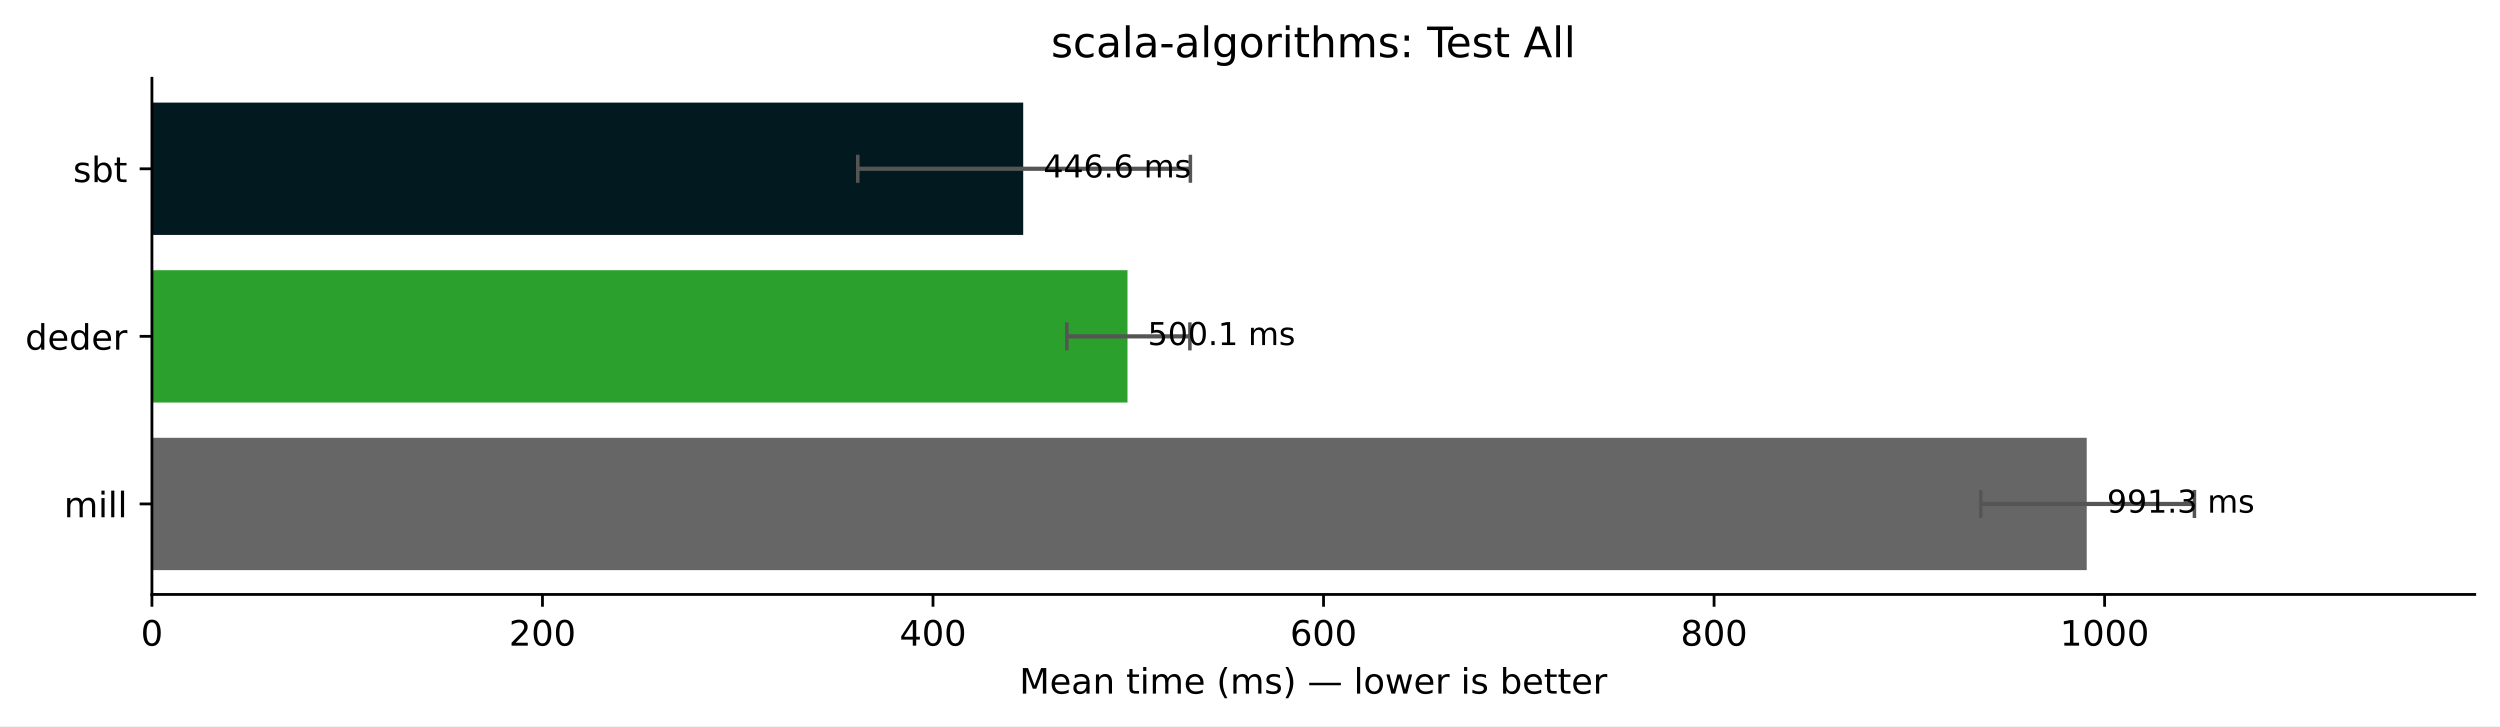
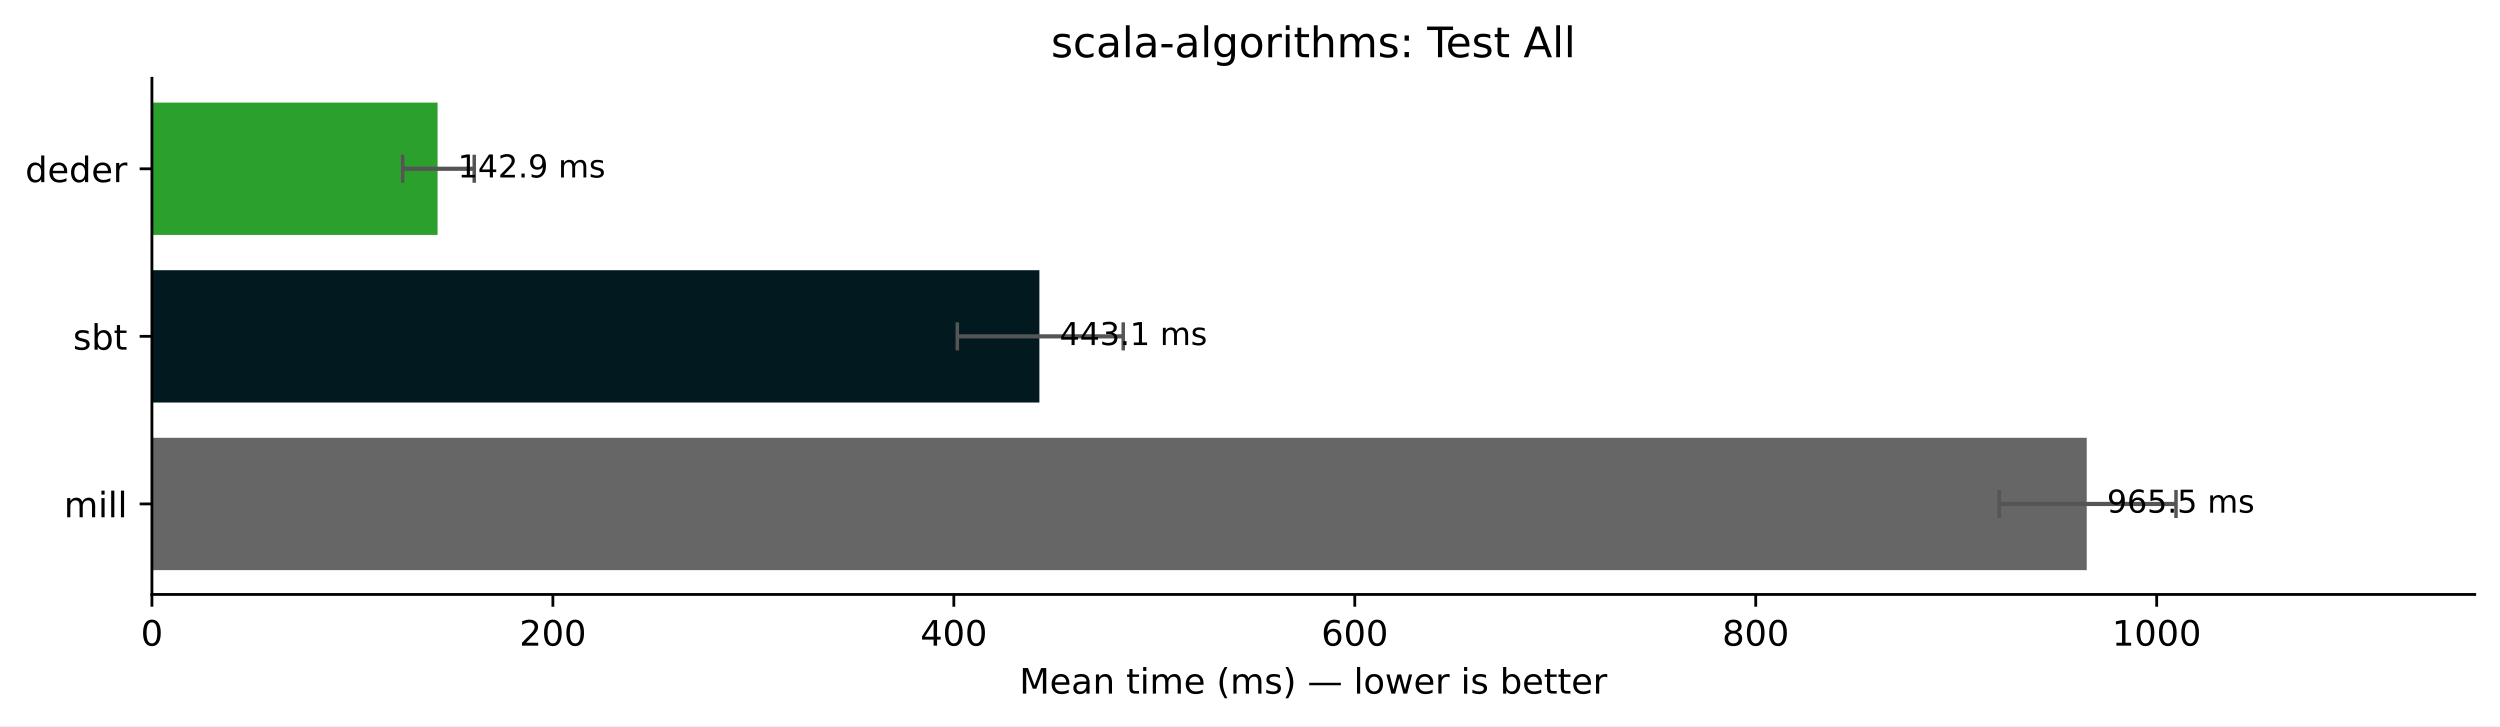
<svg xmlns="http://www.w3.org/2000/svg" xmlns:xlink="http://www.w3.org/1999/xlink" width="712.754pt" height="207.034pt" viewBox="0 0 712.754 207.034" version="1.1">
  <defs>
    <style type="text/css">*{stroke-linejoin: round; stroke-linecap: butt}</style>
  </defs>
  <g id="figure_1">
    <g id="patch_1">
      <path d="M 0 207.034  L 712.754 207.034  L 712.754 0  L 0 0  z " style="fill: #ffffff" />
    </g>
    <g id="axes_1">
      <g id="patch_2">
        <path d="M 43.314 169.478  L 705.554 169.478  L 705.554 22.318  L 43.314 22.318  z " style="fill: #ffffff" />
      </g>
      <g id="patch_3">
-         <path d="M 43.314 162.789  L 595.181 162.789  L 595.181 124.566  L 43.314 124.566  z " clip-path="url(#p29e8173623)" style="fill: #666666; stroke: #ffffff; stroke-width: 0.5; stroke-linejoin: miter" />
+         <path d="M 43.314 162.789  L 595.181 162.789  L 595.181 124.566  L 43.314 124.566  z " clip-path="url(#pbdd0ca70c5)" style="fill: #666666; stroke: #ffffff; stroke-width: 0.5; stroke-linejoin: miter" />
      </g>
      <g id="patch_4">
-         <path d="M 43.314 115.01  L 321.701 115.01  L 321.701 76.786  L 43.314 76.786  z " clip-path="url(#p29e8173623)" style="fill: #2ca02c; stroke: #ffffff; stroke-width: 0.5; stroke-linejoin: miter" />
+         <path d="M 43.314 115.01  L 296.581 115.01  L 296.581 76.786  L 43.314 76.786  z " clip-path="url(#pbdd0ca70c5)" style="fill: #01191f; stroke: #ffffff; stroke-width: 0.5; stroke-linejoin: miter" />
      </g>
      <g id="patch_5">
-         <path d="M 43.314 67.231  L 291.966 67.231  L 291.966 29.007  L 43.314 29.007  z " clip-path="url(#p29e8173623)" style="fill: #01191f; stroke: #ffffff; stroke-width: 0.5; stroke-linejoin: miter" />
+         <path d="M 43.314 67.231  L 125.004 67.231  L 125.004 29.007  L 43.314 29.007  z " clip-path="url(#pbdd0ca70c5)" style="fill: #2ca02c; stroke: #ffffff; stroke-width: 0.5; stroke-linejoin: miter" />
      </g>
      <g id="matplotlib.axis_1">
        <g id="xtick_1">
          <g id="line2d_1">
            <defs>
-               <path id="mb3ddbae121" d="M 0 0  L 0 3.5  " style="stroke: #000000; stroke-width: 0.8" />
+               <path id="ma51eb0a79d" d="M 0 0  L 0 3.5  " style="stroke: #000000; stroke-width: 0.8" />
            </defs>
            <g>
-               <use xlink:href="#mb3ddbae121" x="43.314" y="169.478" style="stroke: #000000; stroke-width: 0.8" />
+               <use xlink:href="#ma51eb0a79d" x="43.314" y="169.478" style="stroke: #000000; stroke-width: 0.8" />
            </g>
          </g>
          <g id="text_1">
            <g transform="translate(40.13281 184.0766) scale(0.1 -0.1)">
              <defs>
                <path id="DejaVuSans-30" d="M 2034 4250  Q 1547 4250 1301 3770  Q 1056 3291 1056 2328  Q 1056 1369 1301 889  Q 1547 409 2034 409  Q 2525 409 2770 889  Q 3016 1369 3016 2328  Q 3016 3291 2770 3770  Q 2525 4250 2034 4250  z M 2034 4750  Q 2819 4750 3233 4129  Q 3647 3509 3647 2328  Q 3647 1150 3233 529  Q 2819 -91 2034 -91  Q 1250 -91 836 529  Q 422 1150 422 2328  Q 422 3509 836 4129  Q 1250 4750 2034 4750  z " transform="scale(0.015625)" />
              </defs>
              <use xlink:href="#DejaVuSans-30" />
            </g>
          </g>
        </g>
        <g id="xtick_2">
          <g id="line2d_2">
            <g>
-               <use xlink:href="#mb3ddbae121" x="154.657" y="169.478" style="stroke: #000000; stroke-width: 0.8" />
+               <use xlink:href="#ma51eb0a79d" x="157.626" y="169.478" style="stroke: #000000; stroke-width: 0.8" />
            </g>
          </g>
          <g id="text_2">
-             <g transform="translate(145.113 184.0766) scale(0.1 -0.1)">
+             <g transform="translate(148.0821 184.0766) scale(0.1 -0.1)">
              <defs>
                <path id="DejaVuSans-32" d="M 1228 531  L 3431 531  L 3431 0  L 469 0  L 469 531  Q 828 903 1448 1529  Q 2069 2156 2228 2338  Q 2531 2678 2651 2914  Q 2772 3150 2772 3378  Q 2772 3750 2511 3984  Q 2250 4219 1831 4219  Q 1534 4219 1204 4116  Q 875 4013 500 3803  L 500 4441  Q 881 4594 1212 4672  Q 1544 4750 1819 4750  Q 2544 4750 2975 4387  Q 3406 4025 3406 3419  Q 3406 3131 3298 2873  Q 3191 2616 2906 2266  Q 2828 2175 2409 1742  Q 1991 1309 1228 531  z " transform="scale(0.015625)" />
              </defs>
              <use xlink:href="#DejaVuSans-32" />
              <use xlink:href="#DejaVuSans-30" transform="translate(63.62305 0)" />
              <use xlink:href="#DejaVuSans-30" transform="translate(127.2461 0)" />
            </g>
          </g>
        </g>
        <g id="xtick_3">
          <g id="line2d_3">
            <g>
-               <use xlink:href="#mb3ddbae121" x="265.999" y="169.478" style="stroke: #000000; stroke-width: 0.8" />
+               <use xlink:href="#ma51eb0a79d" x="271.938" y="169.478" style="stroke: #000000; stroke-width: 0.8" />
            </g>
          </g>
          <g id="text_3">
-             <g transform="translate(256.4557 184.0766) scale(0.1 -0.1)">
+             <g transform="translate(262.3939 184.0766) scale(0.1 -0.1)">
              <defs>
                <path id="DejaVuSans-34" d="M 2419 4116  L 825 1625  L 2419 1625  L 2419 4116  z M 2253 4666  L 3047 4666  L 3047 1625  L 3713 1625  L 3713 1100  L 3047 1100  L 3047 0  L 2419 0  L 2419 1100  L 313 1100  L 313 1709  L 2253 4666  z " transform="scale(0.015625)" />
              </defs>
              <use xlink:href="#DejaVuSans-34" />
              <use xlink:href="#DejaVuSans-30" transform="translate(63.62305 0)" />
              <use xlink:href="#DejaVuSans-30" transform="translate(127.2461 0)" />
            </g>
          </g>
        </g>
        <g id="xtick_4">
          <g id="line2d_4">
            <g>
-               <use xlink:href="#mb3ddbae121" x="377.342" y="169.478" style="stroke: #000000; stroke-width: 0.8" />
+               <use xlink:href="#ma51eb0a79d" x="386.249" y="169.478" style="stroke: #000000; stroke-width: 0.8" />
            </g>
          </g>
          <g id="text_4">
-             <g transform="translate(367.7984 184.0766) scale(0.1 -0.1)">
+             <g transform="translate(376.7057 184.0766) scale(0.1 -0.1)">
              <defs>
                <path id="DejaVuSans-36" d="M 2113 2584  Q 1688 2584 1439 2293  Q 1191 2003 1191 1497  Q 1191 994 1439 701  Q 1688 409 2113 409  Q 2538 409 2786 701  Q 3034 994 3034 1497  Q 3034 2003 2786 2293  Q 2538 2584 2113 2584  z M 3366 4563  L 3366 3988  Q 3128 4100 2886 4159  Q 2644 4219 2406 4219  Q 1781 4219 1451 3797  Q 1122 3375 1075 2522  Q 1259 2794 1537 2939  Q 1816 3084 2150 3084  Q 2853 3084 3261 2657  Q 3669 2231 3669 1497  Q 3669 778 3244 343  Q 2819 -91 2113 -91  Q 1303 -91 875 529  Q 447 1150 447 2328  Q 447 3434 972 4092  Q 1497 4750 2381 4750  Q 2619 4750 2861 4703  Q 3103 4656 3366 4563  z " transform="scale(0.015625)" />
              </defs>
              <use xlink:href="#DejaVuSans-36" />
              <use xlink:href="#DejaVuSans-30" transform="translate(63.62305 0)" />
              <use xlink:href="#DejaVuSans-30" transform="translate(127.2461 0)" />
            </g>
          </g>
        </g>
        <g id="xtick_5">
          <g id="line2d_5">
            <g>
-               <use xlink:href="#mb3ddbae121" x="488.685" y="169.478" style="stroke: #000000; stroke-width: 0.8" />
+               <use xlink:href="#ma51eb0a79d" x="500.561" y="169.478" style="stroke: #000000; stroke-width: 0.8" />
            </g>
          </g>
          <g id="text_5">
-             <g transform="translate(479.1411 184.0766) scale(0.1 -0.1)">
+             <g transform="translate(491.0174 184.0766) scale(0.1 -0.1)">
              <defs>
                <path id="DejaVuSans-38" d="M 2034 2216  Q 1584 2216 1326 1975  Q 1069 1734 1069 1313  Q 1069 891 1326 650  Q 1584 409 2034 409  Q 2484 409 2743 651  Q 3003 894 3003 1313  Q 3003 1734 2745 1975  Q 2488 2216 2034 2216  z M 1403 2484  Q 997 2584 770 2862  Q 544 3141 544 3541  Q 544 4100 942 4425  Q 1341 4750 2034 4750  Q 2731 4750 3128 4425  Q 3525 4100 3525 3541  Q 3525 3141 3298 2862  Q 3072 2584 2669 2484  Q 3125 2378 3379 2068  Q 3634 1759 3634 1313  Q 3634 634 3220 271  Q 2806 -91 2034 -91  Q 1263 -91 848 271  Q 434 634 434 1313  Q 434 1759 690 2068  Q 947 2378 1403 2484  z M 1172 3481  Q 1172 3119 1398 2916  Q 1625 2713 2034 2713  Q 2441 2713 2670 2916  Q 2900 3119 2900 3481  Q 2900 3844 2670 4047  Q 2441 4250 2034 4250  Q 1625 4250 1398 4047  Q 1172 3844 1172 3481  z " transform="scale(0.015625)" />
              </defs>
              <use xlink:href="#DejaVuSans-38" />
              <use xlink:href="#DejaVuSans-30" transform="translate(63.62305 0)" />
              <use xlink:href="#DejaVuSans-30" transform="translate(127.2461 0)" />
            </g>
          </g>
        </g>
        <g id="xtick_6">
          <g id="line2d_6">
            <g>
-               <use xlink:href="#mb3ddbae121" x="600.028" y="169.478" style="stroke: #000000; stroke-width: 0.8" />
+               <use xlink:href="#ma51eb0a79d" x="614.873" y="169.478" style="stroke: #000000; stroke-width: 0.8" />
            </g>
          </g>
          <g id="text_6">
-             <g transform="translate(587.3025 184.0766) scale(0.1 -0.1)">
+             <g transform="translate(602.148 184.0766) scale(0.1 -0.1)">
              <defs>
                <path id="DejaVuSans-31" d="M 794 531  L 1825 531  L 1825 4091  L 703 3866  L 703 4441  L 1819 4666  L 2450 4666  L 2450 531  L 3481 531  L 3481 0  L 794 0  L 794 531  z " transform="scale(0.015625)" />
              </defs>
              <use xlink:href="#DejaVuSans-31" />
              <use xlink:href="#DejaVuSans-30" transform="translate(63.62305 0)" />
              <use xlink:href="#DejaVuSans-30" transform="translate(127.2461 0)" />
              <use xlink:href="#DejaVuSans-30" transform="translate(190.8691 0)" />
            </g>
          </g>
        </g>
        <g id="text_7">
          <g transform="translate(290.6372 197.7547) scale(0.1 -0.1)">
            <defs>
              <path id="DejaVuSans-4d" d="M 628 4666  L 1569 4666  L 2759 1491  L 3956 4666  L 4897 4666  L 4897 0  L 4281 0  L 4281 4097  L 3078 897  L 2444 897  L 1241 4097  L 1241 0  L 628 0  L 628 4666  z " transform="scale(0.015625)" />
              <path id="DejaVuSans-65" d="M 3597 1894  L 3597 1613  L 953 1613  Q 991 1019 1311 708  Q 1631 397 2203 397  Q 2534 397 2845 478  Q 3156 559 3463 722  L 3463 178  Q 3153 47 2828 -22  Q 2503 -91 2169 -91  Q 1331 -91 842 396  Q 353 884 353 1716  Q 353 2575 817 3079  Q 1281 3584 2069 3584  Q 2775 3584 3186 3129  Q 3597 2675 3597 1894  z M 3022 2063  Q 3016 2534 2758 2815  Q 2500 3097 2075 3097  Q 1594 3097 1305 2825  Q 1016 2553 972 2059  L 3022 2063  z " transform="scale(0.015625)" />
              <path id="DejaVuSans-61" d="M 2194 1759  Q 1497 1759 1228 1600  Q 959 1441 959 1056  Q 959 750 1161 570  Q 1363 391 1709 391  Q 2188 391 2477 730  Q 2766 1069 2766 1631  L 2766 1759  L 2194 1759  z M 3341 1997  L 3341 0  L 2766 0  L 2766 531  Q 2569 213 2275 61  Q 1981 -91 1556 -91  Q 1019 -91 701 211  Q 384 513 384 1019  Q 384 1609 779 1909  Q 1175 2209 1959 2209  L 2766 2209  L 2766 2266  Q 2766 2663 2505 2880  Q 2244 3097 1772 3097  Q 1472 3097 1187 3025  Q 903 2953 641 2809  L 641 3341  Q 956 3463 1253 3523  Q 1550 3584 1831 3584  Q 2591 3584 2966 3190  Q 3341 2797 3341 1997  z " transform="scale(0.015625)" />
              <path id="DejaVuSans-6e" d="M 3513 2113  L 3513 0  L 2938 0  L 2938 2094  Q 2938 2591 2744 2837  Q 2550 3084 2163 3084  Q 1697 3084 1428 2787  Q 1159 2491 1159 1978  L 1159 0  L 581 0  L 581 3500  L 1159 3500  L 1159 2956  Q 1366 3272 1645 3428  Q 1925 3584 2291 3584  Q 2894 3584 3203 3211  Q 3513 2838 3513 2113  z " transform="scale(0.015625)" />
              <path id="DejaVuSans-20" transform="scale(0.015625)" />
              <path id="DejaVuSans-74" d="M 1172 4494  L 1172 3500  L 2356 3500  L 2356 3053  L 1172 3053  L 1172 1153  Q 1172 725 1289 603  Q 1406 481 1766 481  L 2356 481  L 2356 0  L 1766 0  Q 1100 0 847 248  Q 594 497 594 1153  L 594 3053  L 172 3053  L 172 3500  L 594 3500  L 594 4494  L 1172 4494  z " transform="scale(0.015625)" />
              <path id="DejaVuSans-69" d="M 603 3500  L 1178 3500  L 1178 0  L 603 0  L 603 3500  z M 603 4863  L 1178 4863  L 1178 4134  L 603 4134  L 603 4863  z " transform="scale(0.015625)" />
              <path id="DejaVuSans-6d" d="M 3328 2828  Q 3544 3216 3844 3400  Q 4144 3584 4550 3584  Q 5097 3584 5394 3201  Q 5691 2819 5691 2113  L 5691 0  L 5113 0  L 5113 2094  Q 5113 2597 4934 2840  Q 4756 3084 4391 3084  Q 3944 3084 3684 2787  Q 3425 2491 3425 1978  L 3425 0  L 2847 0  L 2847 2094  Q 2847 2600 2669 2842  Q 2491 3084 2119 3084  Q 1678 3084 1418 2786  Q 1159 2488 1159 1978  L 1159 0  L 581 0  L 581 3500  L 1159 3500  L 1159 2956  Q 1356 3278 1631 3431  Q 1906 3584 2284 3584  Q 2666 3584 2933 3390  Q 3200 3197 3328 2828  z " transform="scale(0.015625)" />
              <path id="DejaVuSans-28" d="M 1984 4856  Q 1566 4138 1362 3434  Q 1159 2731 1159 2009  Q 1159 1288 1364 580  Q 1569 -128 1984 -844  L 1484 -844  Q 1016 -109 783 600  Q 550 1309 550 2009  Q 550 2706 781 3412  Q 1013 4119 1484 4856  L 1984 4856  z " transform="scale(0.015625)" />
              <path id="DejaVuSans-73" d="M 2834 3397  L 2834 2853  Q 2591 2978 2328 3040  Q 2066 3103 1784 3103  Q 1356 3103 1142 2972  Q 928 2841 928 2578  Q 928 2378 1081 2264  Q 1234 2150 1697 2047  L 1894 2003  Q 2506 1872 2764 1633  Q 3022 1394 3022 966  Q 3022 478 2636 193  Q 2250 -91 1575 -91  Q 1294 -91 989 -36  Q 684 19 347 128  L 347 722  Q 666 556 975 473  Q 1284 391 1588 391  Q 1994 391 2212 530  Q 2431 669 2431 922  Q 2431 1156 2273 1281  Q 2116 1406 1581 1522  L 1381 1569  Q 847 1681 609 1914  Q 372 2147 372 2553  Q 372 3047 722 3315  Q 1072 3584 1716 3584  Q 2034 3584 2315 3537  Q 2597 3491 2834 3397  z " transform="scale(0.015625)" />
              <path id="DejaVuSans-29" d="M 513 4856  L 1013 4856  Q 1481 4119 1714 3412  Q 1947 2706 1947 2009  Q 1947 1309 1714 600  Q 1481 -109 1013 -844  L 513 -844  Q 928 -128 1133 580  Q 1338 1288 1338 2009  Q 1338 2731 1133 3434  Q 928 4138 513 4856  z " transform="scale(0.015625)" />
              <path id="DejaVuSans-2014" d="M 313 1978  L 6088 1978  L 6088 1528  L 313 1528  L 313 1978  z " transform="scale(0.015625)" />
              <path id="DejaVuSans-6c" d="M 603 4863  L 1178 4863  L 1178 0  L 603 0  L 603 4863  z " transform="scale(0.015625)" />
              <path id="DejaVuSans-6f" d="M 1959 3097  Q 1497 3097 1228 2736  Q 959 2375 959 1747  Q 959 1119 1226 758  Q 1494 397 1959 397  Q 2419 397 2687 759  Q 2956 1122 2956 1747  Q 2956 2369 2687 2733  Q 2419 3097 1959 3097  z M 1959 3584  Q 2709 3584 3137 3096  Q 3566 2609 3566 1747  Q 3566 888 3137 398  Q 2709 -91 1959 -91  Q 1206 -91 779 398  Q 353 888 353 1747  Q 353 2609 779 3096  Q 1206 3584 1959 3584  z " transform="scale(0.015625)" />
              <path id="DejaVuSans-77" d="M 269 3500  L 844 3500  L 1563 769  L 2278 3500  L 2956 3500  L 3675 769  L 4391 3500  L 4966 3500  L 4050 0  L 3372 0  L 2619 2869  L 1863 0  L 1184 0  L 269 3500  z " transform="scale(0.015625)" />
              <path id="DejaVuSans-72" d="M 2631 2963  Q 2534 3019 2420 3045  Q 2306 3072 2169 3072  Q 1681 3072 1420 2755  Q 1159 2438 1159 1844  L 1159 0  L 581 0  L 581 3500  L 1159 3500  L 1159 2956  Q 1341 3275 1631 3429  Q 1922 3584 2338 3584  Q 2397 3584 2469 3576  Q 2541 3569 2628 3553  L 2631 2963  z " transform="scale(0.015625)" />
              <path id="DejaVuSans-62" d="M 3116 1747  Q 3116 2381 2855 2742  Q 2594 3103 2138 3103  Q 1681 3103 1420 2742  Q 1159 2381 1159 1747  Q 1159 1113 1420 752  Q 1681 391 2138 391  Q 2594 391 2855 752  Q 3116 1113 3116 1747  z M 1159 2969  Q 1341 3281 1617 3432  Q 1894 3584 2278 3584  Q 2916 3584 3314 3078  Q 3713 2572 3713 1747  Q 3713 922 3314 415  Q 2916 -91 2278 -91  Q 1894 -91 1617 61  Q 1341 213 1159 525  L 1159 0  L 581 0  L 581 4863  L 1159 4863  L 1159 2969  z " transform="scale(0.015625)" />
            </defs>
            <use xlink:href="#DejaVuSans-4d" />
            <use xlink:href="#DejaVuSans-65" transform="translate(86.2793 0)" />
            <use xlink:href="#DejaVuSans-61" transform="translate(147.8027 0)" />
            <use xlink:href="#DejaVuSans-6e" transform="translate(209.082 0)" />
            <use xlink:href="#DejaVuSans-20" transform="translate(272.4609 0)" />
            <use xlink:href="#DejaVuSans-74" transform="translate(304.248 0)" />
            <use xlink:href="#DejaVuSans-69" transform="translate(343.457 0)" />
            <use xlink:href="#DejaVuSans-6d" transform="translate(371.2402 0)" />
            <use xlink:href="#DejaVuSans-65" transform="translate(468.6523 0)" />
            <use xlink:href="#DejaVuSans-20" transform="translate(530.1758 0)" />
            <use xlink:href="#DejaVuSans-28" transform="translate(561.9629 0)" />
            <use xlink:href="#DejaVuSans-6d" transform="translate(600.9766 0)" />
            <use xlink:href="#DejaVuSans-73" transform="translate(698.3887 0)" />
            <use xlink:href="#DejaVuSans-29" transform="translate(750.4883 0)" />
            <use xlink:href="#DejaVuSans-20" transform="translate(789.502 0)" />
            <use xlink:href="#DejaVuSans-2014" transform="translate(821.2891 0)" />
            <use xlink:href="#DejaVuSans-20" transform="translate(921.2891 0)" />
            <use xlink:href="#DejaVuSans-6c" transform="translate(953.0762 0)" />
            <use xlink:href="#DejaVuSans-6f" transform="translate(980.8594 0)" />
            <use xlink:href="#DejaVuSans-77" transform="translate(1042.041 0)" />
            <use xlink:href="#DejaVuSans-65" transform="translate(1123.828 0)" />
            <use xlink:href="#DejaVuSans-72" transform="translate(1185.352 0)" />
            <use xlink:href="#DejaVuSans-20" transform="translate(1226.465 0)" />
            <use xlink:href="#DejaVuSans-69" transform="translate(1258.252 0)" />
            <use xlink:href="#DejaVuSans-73" transform="translate(1286.035 0)" />
            <use xlink:href="#DejaVuSans-20" transform="translate(1338.135 0)" />
            <use xlink:href="#DejaVuSans-62" transform="translate(1369.922 0)" />
            <use xlink:href="#DejaVuSans-65" transform="translate(1433.398 0)" />
            <use xlink:href="#DejaVuSans-74" transform="translate(1494.922 0)" />
            <use xlink:href="#DejaVuSans-74" transform="translate(1534.131 0)" />
            <use xlink:href="#DejaVuSans-65" transform="translate(1573.34 0)" />
            <use xlink:href="#DejaVuSans-72" transform="translate(1634.863 0)" />
          </g>
        </g>
      </g>
      <g id="matplotlib.axis_2">
        <g id="ytick_1">
          <g id="line2d_7">
            <defs>
-               <path id="m6e55b471b6" d="M 0 0  L -3.5 0  " style="stroke: #000000; stroke-width: 0.8" />
+               <path id="m4b0a5781ab" d="M 0 0  L -3.5 0  " style="stroke: #000000; stroke-width: 0.8" />
            </defs>
            <g>
-               <use xlink:href="#m6e55b471b6" x="43.314" y="143.677" style="stroke: #000000; stroke-width: 0.8" />
+               <use xlink:href="#m4b0a5781ab" x="43.314" y="143.677" style="stroke: #000000; stroke-width: 0.8" />
            </g>
          </g>
          <g id="text_8">
            <g transform="translate(18.23906 147.4766) scale(0.1 -0.1)">
              <use xlink:href="#DejaVuSans-6d" />
              <use xlink:href="#DejaVuSans-69" transform="translate(97.41211 0)" />
              <use xlink:href="#DejaVuSans-6c" transform="translate(125.1953 0)" />
              <use xlink:href="#DejaVuSans-6c" transform="translate(152.9785 0)" />
            </g>
          </g>
        </g>
        <g id="ytick_2">
          <g id="line2d_8">
            <g>
-               <use xlink:href="#m6e55b471b6" x="43.314" y="95.898" style="stroke: #000000; stroke-width: 0.8" />
+               <use xlink:href="#m4b0a5781ab" x="43.314" y="95.898" style="stroke: #000000; stroke-width: 0.8" />
            </g>
          </g>
          <g id="text_9">
-             <g transform="translate(7.2 99.69734) scale(0.1 -0.1)">
+             <g transform="translate(20.83594 99.69734) scale(0.1 -0.1)">
+               <use xlink:href="#DejaVuSans-73" />
+               <use xlink:href="#DejaVuSans-62" transform="translate(52.09961 0)" />
+               <use xlink:href="#DejaVuSans-74" transform="translate(115.5762 0)" />
+             </g>
+           </g>
+         </g>
+         <g id="ytick_3">
+           <g id="line2d_9">
+             <g>
+               <use xlink:href="#m4b0a5781ab" x="43.314" y="48.119" style="stroke: #000000; stroke-width: 0.8" />
+             </g>
+           </g>
+           <g id="text_10">
+             <g transform="translate(7.2 51.91812) scale(0.1 -0.1)">
              <defs>
                <path id="DejaVuSans-64" d="M 2906 2969  L 2906 4863  L 3481 4863  L 3481 0  L 2906 0  L 2906 525  Q 2725 213 2448 61  Q 2172 -91 1784 -91  Q 1150 -91 751 415  Q 353 922 353 1747  Q 353 2572 751 3078  Q 1150 3584 1784 3584  Q 2172 3584 2448 3432  Q 2725 3281 2906 2969  z M 947 1747  Q 947 1113 1208 752  Q 1469 391 1925 391  Q 2381 391 2643 752  Q 2906 1113 2906 1747  Q 2906 2381 2643 2742  Q 2381 3103 1925 3103  Q 1469 3103 1208 2742  Q 947 2381 947 1747  z " transform="scale(0.015625)" />
              </defs>
              <use xlink:href="#DejaVuSans-64" />
              <use xlink:href="#DejaVuSans-65" transform="translate(63.47656 0)" />
              <use xlink:href="#DejaVuSans-64" transform="translate(125 0)" />
              <use xlink:href="#DejaVuSans-65" transform="translate(188.4766 0)" />
              <use xlink:href="#DejaVuSans-72" transform="translate(250 0)" />
            </g>
          </g>
        </g>
-         <g id="ytick_3">
-           <g id="line2d_9">
-             <g>
-               <use xlink:href="#m6e55b471b6" x="43.314" y="48.119" style="stroke: #000000; stroke-width: 0.8" />
-             </g>
-           </g>
-           <g id="text_10">
-             <g transform="translate(20.83594 51.91812) scale(0.1 -0.1)">
-               <use xlink:href="#DejaVuSans-73" />
-               <use xlink:href="#DejaVuSans-62" transform="translate(52.09961 0)" />
-               <use xlink:href="#DejaVuSans-74" transform="translate(115.5762 0)" />
-             </g>
-           </g>
-         </g>
      </g>
      <g id="LineCollection_1">
-         <path d="M 564.729 143.677  L 625.633 143.677  " clip-path="url(#p29e8173623)" style="fill: none; stroke: #555555; stroke-width: 1.2" />
-         <path d="M 304.16 95.898  L 339.243 95.898  " clip-path="url(#p29e8173623)" style="fill: none; stroke: #555555; stroke-width: 1.2" />
-         <path d="M 244.55 48.119  L 339.382 48.119  " clip-path="url(#p29e8173623)" style="fill: none; stroke: #555555; stroke-width: 1.2" />
+         <path d="M 569.98 143.677  L 620.381 143.677  " clip-path="url(#pbdd0ca70c5)" style="fill: none; stroke: #555555; stroke-width: 1.2" />
+         <path d="M 272.928 95.898  L 320.234 95.898  " clip-path="url(#pbdd0ca70c5)" style="fill: none; stroke: #555555; stroke-width: 1.2" />
+         <path d="M 114.803 48.119  L 135.206 48.119  " clip-path="url(#pbdd0ca70c5)" style="fill: none; stroke: #555555; stroke-width: 1.2" />
      </g>
      <g id="line2d_10">
        <defs>
-           <path id="m3fc17ce950" d="M 0 4  L 0 -4  " style="stroke: #555555" />
+           <path id="m0ce36544d0" d="M 0 4  L 0 -4  " style="stroke: #555555" />
        </defs>
-         <g clip-path="url(#p29e8173623)">
-           <use xlink:href="#m3fc17ce950" x="564.729" y="143.677" style="fill: #1f77b4; stroke: #555555" />
-           <use xlink:href="#m3fc17ce950" x="304.16" y="95.898" style="fill: #1f77b4; stroke: #555555" />
-           <use xlink:href="#m3fc17ce950" x="244.55" y="48.119" style="fill: #1f77b4; stroke: #555555" />
+         <g clip-path="url(#pbdd0ca70c5)">
+           <use xlink:href="#m0ce36544d0" x="569.98" y="143.677" style="fill: #1f77b4; stroke: #555555" />
+           <use xlink:href="#m0ce36544d0" x="272.928" y="95.898" style="fill: #1f77b4; stroke: #555555" />
+           <use xlink:href="#m0ce36544d0" x="114.803" y="48.119" style="fill: #1f77b4; stroke: #555555" />
        </g>
      </g>
      <g id="line2d_11">
-         <g clip-path="url(#p29e8173623)">
-           <use xlink:href="#m3fc17ce950" x="625.633" y="143.677" style="fill: #1f77b4; stroke: #555555" />
-           <use xlink:href="#m3fc17ce950" x="339.243" y="95.898" style="fill: #1f77b4; stroke: #555555" />
-           <use xlink:href="#m3fc17ce950" x="339.382" y="48.119" style="fill: #1f77b4; stroke: #555555" />
+         <g clip-path="url(#pbdd0ca70c5)">
+           <use xlink:href="#m0ce36544d0" x="620.381" y="143.677" style="fill: #1f77b4; stroke: #555555" />
+           <use xlink:href="#m0ce36544d0" x="320.234" y="95.898" style="fill: #1f77b4; stroke: #555555" />
+           <use xlink:href="#m0ce36544d0" x="135.206" y="48.119" style="fill: #1f77b4; stroke: #555555" />
        </g>
      </g>
      <g id="patch_6">
        <path d="M 43.314 169.478  L 43.314 22.318  " style="fill: none; stroke: #000000; stroke-width: 0.8; stroke-linejoin: miter; stroke-linecap: square" />
      </g>
      <g id="patch_7">
        <path d="M 43.314 169.478  L 705.554 169.478  " style="fill: none; stroke: #000000; stroke-width: 0.8; stroke-linejoin: miter; stroke-linecap: square" />
      </g>
      <g id="text_11">
        <g transform="translate(600.6994 146.1608) scale(0.09 -0.09)">
          <defs>
            <path id="DejaVuSans-39" d="M 703 97  L 703 672  Q 941 559 1184 500  Q 1428 441 1663 441  Q 2288 441 2617 861  Q 2947 1281 2994 2138  Q 2813 1869 2534 1725  Q 2256 1581 1919 1581  Q 1219 1581 811 2004  Q 403 2428 403 3163  Q 403 3881 828 4315  Q 1253 4750 1959 4750  Q 2769 4750 3195 4129  Q 3622 3509 3622 2328  Q 3622 1225 3098 567  Q 2575 -91 1691 -91  Q 1453 -91 1209 -44  Q 966 3 703 97  z M 1959 2075  Q 2384 2075 2632 2365  Q 2881 2656 2881 3163  Q 2881 3666 2632 3958  Q 2384 4250 1959 4250  Q 1534 4250 1286 3958  Q 1038 3666 1038 3163  Q 1038 2656 1286 2365  Q 1534 2075 1959 2075  z " transform="scale(0.015625)" />
+             <path id="DejaVuSans-35" d="M 691 4666  L 3169 4666  L 3169 4134  L 1269 4134  L 1269 2991  Q 1406 3038 1543 3061  Q 1681 3084 1819 3084  Q 2600 3084 3056 2656  Q 3513 2228 3513 1497  Q 3513 744 3044 326  Q 2575 -91 1722 -91  Q 1428 -91 1123 -41  Q 819 9 494 109  L 494 744  Q 775 591 1075 516  Q 1375 441 1709 441  Q 2250 441 2565 725  Q 2881 1009 2881 1497  Q 2881 1984 2565 2268  Q 2250 2553 1709 2553  Q 1456 2553 1204 2497  Q 953 2441 691 2322  L 691 4666  z " transform="scale(0.015625)" />
            <path id="DejaVuSans-2e" d="M 684 794  L 1344 794  L 1344 0  L 684 0  L 684 794  z " transform="scale(0.015625)" />
-             <path id="DejaVuSans-33" d="M 2597 2516  Q 3050 2419 3304 2112  Q 3559 1806 3559 1356  Q 3559 666 3084 287  Q 2609 -91 1734 -91  Q 1441 -91 1130 -33  Q 819 25 488 141  L 488 750  Q 750 597 1062 519  Q 1375 441 1716 441  Q 2309 441 2620 675  Q 2931 909 2931 1356  Q 2931 1769 2642 2001  Q 2353 2234 1838 2234  L 1294 2234  L 1294 2753  L 1863 2753  Q 2328 2753 2575 2939  Q 2822 3125 2822 3475  Q 2822 3834 2567 4026  Q 2313 4219 1838 4219  Q 1578 4219 1281 4162  Q 984 4106 628 3988  L 628 4550  Q 988 4650 1302 4700  Q 1616 4750 1894 4750  Q 2613 4750 3031 4423  Q 3450 4097 3450 3541  Q 3450 3153 3228 2886  Q 3006 2619 2597 2516  z " transform="scale(0.015625)" />
          </defs>
          <use xlink:href="#DejaVuSans-39" />
-           <use xlink:href="#DejaVuSans-39" transform="translate(63.62305 0)" />
-           <use xlink:href="#DejaVuSans-31" transform="translate(127.2461 0)" />
+           <use xlink:href="#DejaVuSans-36" transform="translate(63.62305 0)" />
+           <use xlink:href="#DejaVuSans-35" transform="translate(127.2461 0)" />
          <use xlink:href="#DejaVuSans-2e" transform="translate(190.8691 0)" />
-           <use xlink:href="#DejaVuSans-33" transform="translate(222.6562 0)" />
+           <use xlink:href="#DejaVuSans-35" transform="translate(222.6562 0)" />
          <use xlink:href="#DejaVuSans-20" transform="translate(286.2793 0)" />
          <use xlink:href="#DejaVuSans-6d" transform="translate(318.0664 0)" />
          <use xlink:href="#DejaVuSans-73" transform="translate(415.4785 0)" />
        </g>
      </g>
      <g id="text_12">
-         <g transform="translate(327.2199 98.38156) scale(0.09 -0.09)">
+         <g transform="translate(302.0997 98.38156) scale(0.09 -0.09)">
          <defs>
-             <path id="DejaVuSans-35" d="M 691 4666  L 3169 4666  L 3169 4134  L 1269 4134  L 1269 2991  Q 1406 3038 1543 3061  Q 1681 3084 1819 3084  Q 2600 3084 3056 2656  Q 3513 2228 3513 1497  Q 3513 744 3044 326  Q 2575 -91 1722 -91  Q 1428 -91 1123 -41  Q 819 9 494 109  L 494 744  Q 775 591 1075 516  Q 1375 441 1709 441  Q 2250 441 2565 725  Q 2881 1009 2881 1497  Q 2881 1984 2565 2268  Q 2250 2553 1709 2553  Q 1456 2553 1204 2497  Q 953 2441 691 2322  L 691 4666  z " transform="scale(0.015625)" />
+             <path id="DejaVuSans-33" d="M 2597 2516  Q 3050 2419 3304 2112  Q 3559 1806 3559 1356  Q 3559 666 3084 287  Q 2609 -91 1734 -91  Q 1441 -91 1130 -33  Q 819 25 488 141  L 488 750  Q 750 597 1062 519  Q 1375 441 1716 441  Q 2309 441 2620 675  Q 2931 909 2931 1356  Q 2931 1769 2642 2001  Q 2353 2234 1838 2234  L 1294 2234  L 1294 2753  L 1863 2753  Q 2328 2753 2575 2939  Q 2822 3125 2822 3475  Q 2822 3834 2567 4026  Q 2313 4219 1838 4219  Q 1578 4219 1281 4162  Q 984 4106 628 3988  L 628 4550  Q 988 4650 1302 4700  Q 1616 4750 1894 4750  Q 2613 4750 3031 4423  Q 3450 4097 3450 3541  Q 3450 3153 3228 2886  Q 3006 2619 2597 2516  z " transform="scale(0.015625)" />
          </defs>
-           <use xlink:href="#DejaVuSans-35" />
-           <use xlink:href="#DejaVuSans-30" transform="translate(63.62305 0)" />
-           <use xlink:href="#DejaVuSans-30" transform="translate(127.2461 0)" />
+           <use xlink:href="#DejaVuSans-34" />
+           <use xlink:href="#DejaVuSans-34" transform="translate(63.62305 0)" />
+           <use xlink:href="#DejaVuSans-33" transform="translate(127.2461 0)" />
          <use xlink:href="#DejaVuSans-2e" transform="translate(190.8691 0)" />
          <use xlink:href="#DejaVuSans-31" transform="translate(222.6562 0)" />
          <use xlink:href="#DejaVuSans-20" transform="translate(286.2793 0)" />
          <use xlink:href="#DejaVuSans-6d" transform="translate(318.0664 0)" />
          <use xlink:href="#DejaVuSans-73" transform="translate(415.4785 0)" />
        </g>
      </g>
      <g id="text_13">
-         <g transform="translate(297.4844 50.60234) scale(0.09 -0.09)">
-           <use xlink:href="#DejaVuSans-34" />
+         <g transform="translate(130.5232 50.60234) scale(0.09 -0.09)">
+           <use xlink:href="#DejaVuSans-31" />
          <use xlink:href="#DejaVuSans-34" transform="translate(63.62305 0)" />
-           <use xlink:href="#DejaVuSans-36" transform="translate(127.2461 0)" />
+           <use xlink:href="#DejaVuSans-32" transform="translate(127.2461 0)" />
          <use xlink:href="#DejaVuSans-2e" transform="translate(190.8691 0)" />
-           <use xlink:href="#DejaVuSans-36" transform="translate(222.6562 0)" />
+           <use xlink:href="#DejaVuSans-39" transform="translate(222.6562 0)" />
          <use xlink:href="#DejaVuSans-20" transform="translate(286.2793 0)" />
          <use xlink:href="#DejaVuSans-6d" transform="translate(318.0664 0)" />
          <use xlink:href="#DejaVuSans-73" transform="translate(415.4785 0)" />
        </g>
      </g>
      <g id="text_14">
        <g transform="translate(299.6544 16.31812) scale(0.12 -0.12)">
          <defs>
            <path id="DejaVuSans-63" d="M 3122 3366  L 3122 2828  Q 2878 2963 2633 3030  Q 2388 3097 2138 3097  Q 1578 3097 1268 2742  Q 959 2388 959 1747  Q 959 1106 1268 751  Q 1578 397 2138 397  Q 2388 397 2633 464  Q 2878 531 3122 666  L 3122 134  Q 2881 22 2623 -34  Q 2366 -91 2075 -91  Q 1284 -91 818 406  Q 353 903 353 1747  Q 353 2603 823 3093  Q 1294 3584 2113 3584  Q 2378 3584 2631 3529  Q 2884 3475 3122 3366  z " transform="scale(0.015625)" />
            <path id="DejaVuSans-2d" d="M 313 2009  L 1997 2009  L 1997 1497  L 313 1497  L 313 2009  z " transform="scale(0.015625)" />
            <path id="DejaVuSans-67" d="M 2906 1791  Q 2906 2416 2648 2759  Q 2391 3103 1925 3103  Q 1463 3103 1205 2759  Q 947 2416 947 1791  Q 947 1169 1205 825  Q 1463 481 1925 481  Q 2391 481 2648 825  Q 2906 1169 2906 1791  z M 3481 434  Q 3481 -459 3084 -895  Q 2688 -1331 1869 -1331  Q 1566 -1331 1297 -1286  Q 1028 -1241 775 -1147  L 775 -588  Q 1028 -725 1275 -790  Q 1522 -856 1778 -856  Q 2344 -856 2625 -561  Q 2906 -266 2906 331  L 2906 616  Q 2728 306 2450 153  Q 2172 0 1784 0  Q 1141 0 747 490  Q 353 981 353 1791  Q 353 2603 747 3093  Q 1141 3584 1784 3584  Q 2172 3584 2450 3431  Q 2728 3278 2906 2969  L 2906 3500  L 3481 3500  L 3481 434  z " transform="scale(0.015625)" />
            <path id="DejaVuSans-68" d="M 3513 2113  L 3513 0  L 2938 0  L 2938 2094  Q 2938 2591 2744 2837  Q 2550 3084 2163 3084  Q 1697 3084 1428 2787  Q 1159 2491 1159 1978  L 1159 0  L 581 0  L 581 4863  L 1159 4863  L 1159 2956  Q 1366 3272 1645 3428  Q 1925 3584 2291 3584  Q 2894 3584 3203 3211  Q 3513 2838 3513 2113  z " transform="scale(0.015625)" />
            <path id="DejaVuSans-3a" d="M 750 794  L 1409 794  L 1409 0  L 750 0  L 750 794  z M 750 3309  L 1409 3309  L 1409 2516  L 750 2516  L 750 3309  z " transform="scale(0.015625)" />
            <path id="DejaVuSans-54" d="M -19 4666  L 3928 4666  L 3928 4134  L 2272 4134  L 2272 0  L 1638 0  L 1638 4134  L -19 4134  L -19 4666  z " transform="scale(0.015625)" />
            <path id="DejaVuSans-41" d="M 2188 4044  L 1331 1722  L 3047 1722  L 2188 4044  z M 1831 4666  L 2547 4666  L 4325 0  L 3669 0  L 3244 1197  L 1141 1197  L 716 0  L 50 0  L 1831 4666  z " transform="scale(0.015625)" />
          </defs>
          <use xlink:href="#DejaVuSans-73" />
          <use xlink:href="#DejaVuSans-63" transform="translate(52.09961 0)" />
          <use xlink:href="#DejaVuSans-61" transform="translate(107.0801 0)" />
          <use xlink:href="#DejaVuSans-6c" transform="translate(168.3594 0)" />
          <use xlink:href="#DejaVuSans-61" transform="translate(196.1426 0)" />
          <use xlink:href="#DejaVuSans-2d" transform="translate(257.4219 0)" />
          <use xlink:href="#DejaVuSans-61" transform="translate(293.5059 0)" />
          <use xlink:href="#DejaVuSans-6c" transform="translate(354.7852 0)" />
          <use xlink:href="#DejaVuSans-67" transform="translate(382.5684 0)" />
          <use xlink:href="#DejaVuSans-6f" transform="translate(446.0449 0)" />
          <use xlink:href="#DejaVuSans-72" transform="translate(507.2266 0)" />
          <use xlink:href="#DejaVuSans-69" transform="translate(548.3398 0)" />
          <use xlink:href="#DejaVuSans-74" transform="translate(576.123 0)" />
          <use xlink:href="#DejaVuSans-68" transform="translate(615.332 0)" />
          <use xlink:href="#DejaVuSans-6d" transform="translate(678.7109 0)" />
          <use xlink:href="#DejaVuSans-73" transform="translate(776.123 0)" />
          <use xlink:href="#DejaVuSans-3a" transform="translate(828.2227 0)" />
          <use xlink:href="#DejaVuSans-20" transform="translate(861.9141 0)" />
          <use xlink:href="#DejaVuSans-54" transform="translate(893.7012 0)" />
          <use xlink:href="#DejaVuSans-65" transform="translate(937.7852 0)" />
          <use xlink:href="#DejaVuSans-73" transform="translate(999.3086 0)" />
          <use xlink:href="#DejaVuSans-74" transform="translate(1051.408 0)" />
          <use xlink:href="#DejaVuSans-20" transform="translate(1090.617 0)" />
          <use xlink:href="#DejaVuSans-41" transform="translate(1122.404 0)" />
          <use xlink:href="#DejaVuSans-6c" transform="translate(1190.812 0)" />
          <use xlink:href="#DejaVuSans-6c" transform="translate(1218.596 0)" />
        </g>
      </g>
    </g>
  </g>
  <defs>
-     <clipPath id="p29e8173623">
+     <clipPath id="pbdd0ca70c5">
      <rect x="43.314" y="22.318" width="662.24" height="147.16" />
    </clipPath>
  </defs>
</svg>
